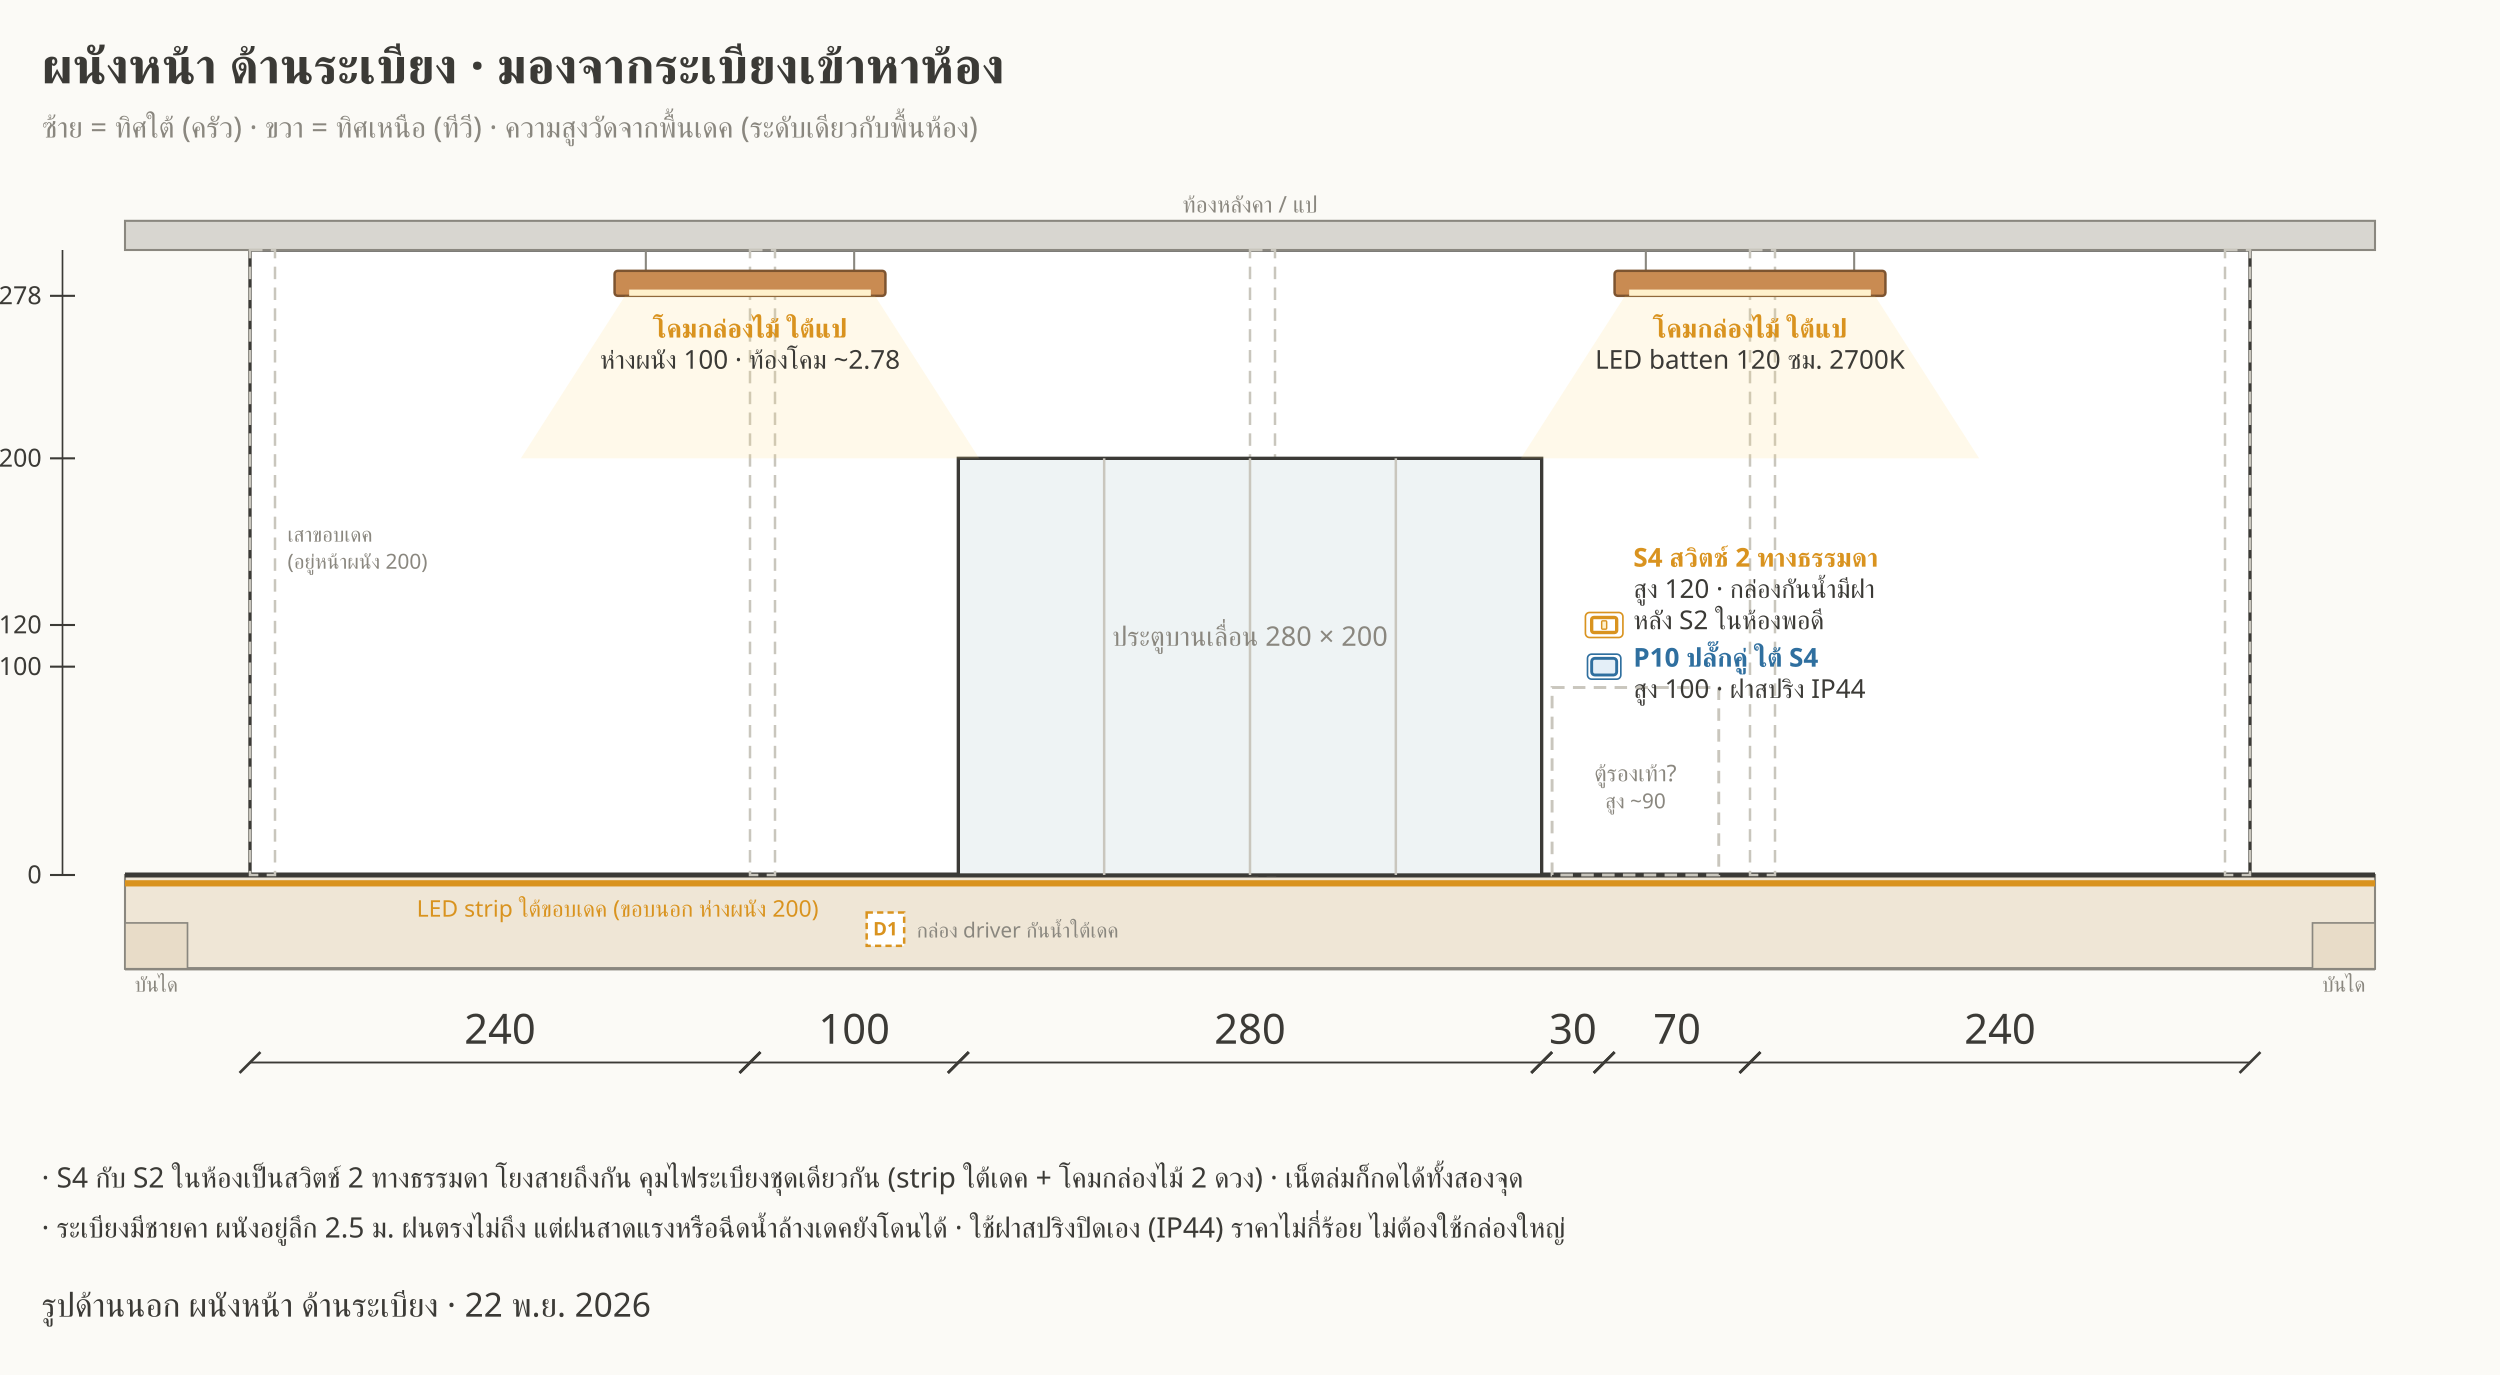
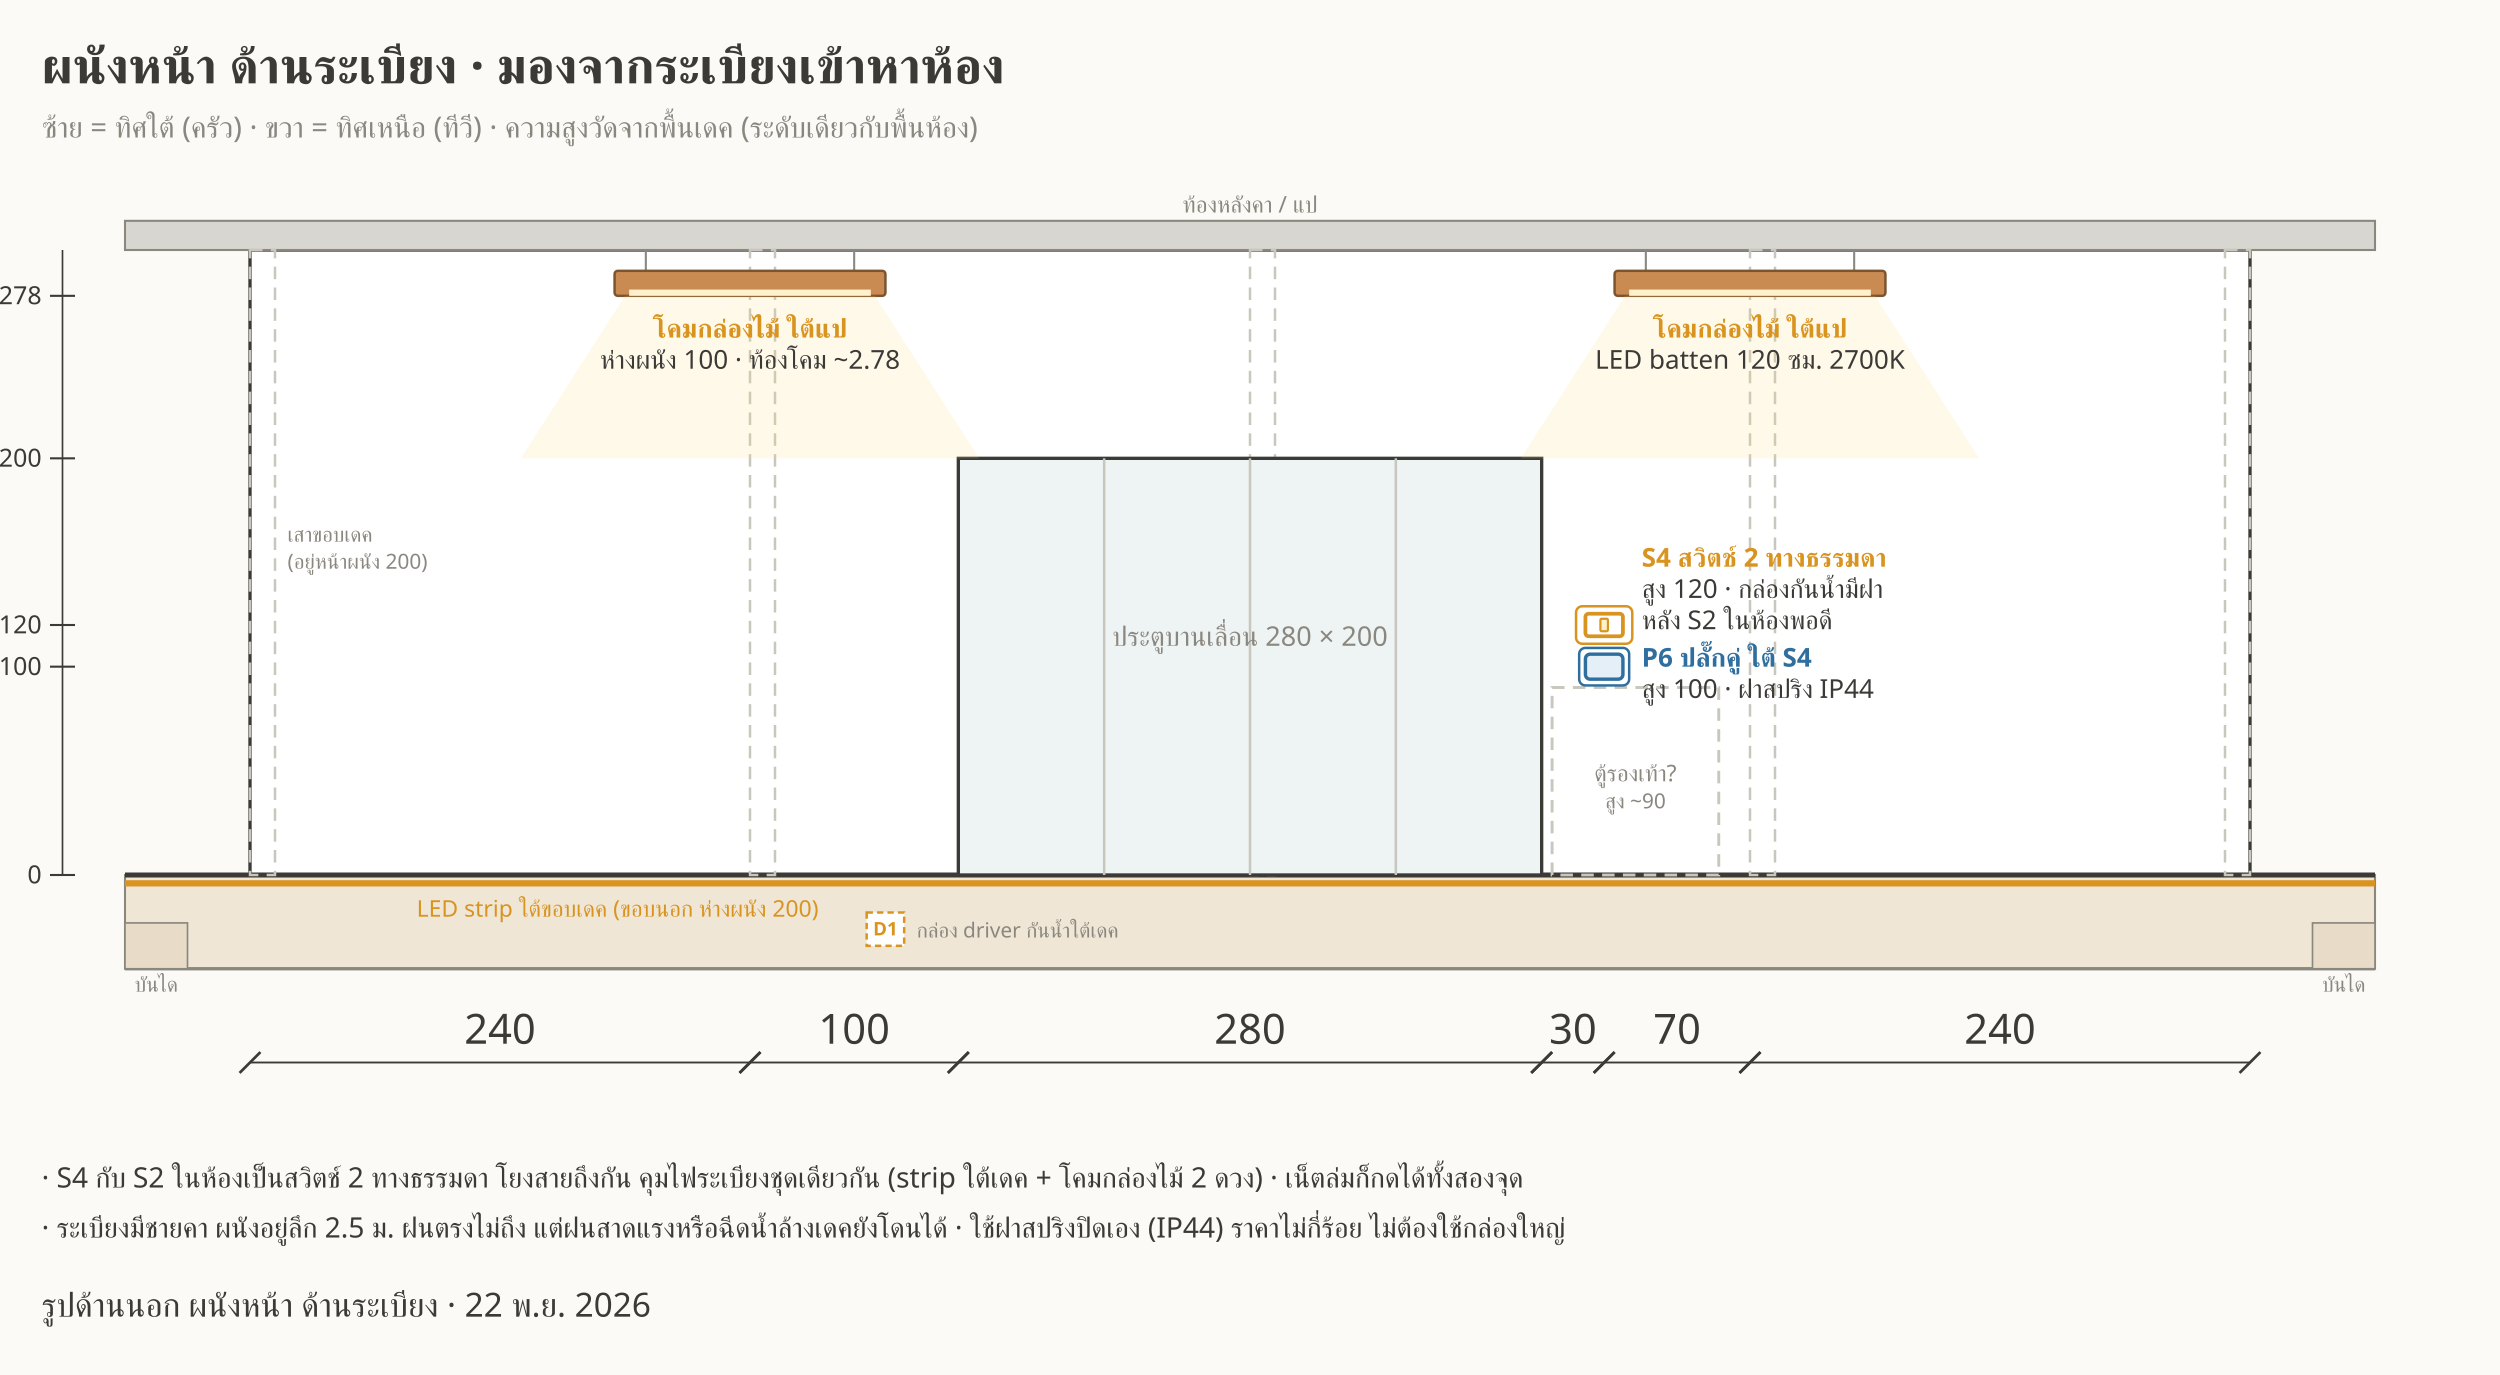
<svg xmlns="http://www.w3.org/2000/svg" viewBox="-120 -420 1200 660" width="1200" height="660" font-family="Leelawadee UI, Tahoma, sans-serif">
  <defs />
  <rect x="-120" y="-420" width="1200" height="660" fill="#fbfaf6" />
  <text x="-100" y="-380" font-size="24" font-weight="600" text-anchor="start" fill="#3b3a36">ผนังหน้า ด้านระเบียง · มองจากระเบียงเข้าหาห้อง</text>
  <text x="-100" y="-354" font-size="14" font-weight="400" text-anchor="start" fill="#8a877f">ซ้าย = ทิศใต้ (ครัว) · ขวา = ทิศเหนือ (ทีวี) · ความสูงวัดจากพื้นเดค (ระดับเดียวกับพื้นห้อง)</text>
  <rect x="0" y="-300" width="960" height="300" fill="#ffffff" stroke="#3b3a36" stroke-width="1.6" />
  <rect x="-60" y="-314" width="1080" height="14" fill="#d8d6d0" stroke="#8a877f" stroke-width="1" />
  <text x="480" y="-318" font-size="11" font-weight="400" text-anchor="middle" fill="#8a877f">ท้องหลังคา / แป</text>
  <rect x="-60" y="0" width="1080" height="45" fill="#efe6d6" stroke="#8a877f" stroke-width="1" />
  <line x1="-60" y1="0" x2="1020" y2="0" stroke="#3b3a36" stroke-width="2.4" />
  <line x1="-60" y1="45" x2="1020" y2="45" stroke="#8a877f" stroke-width="1.6" />
  <rect x="-60" y="23" width="30" height="22" fill="#e8dcc8" stroke="#8a877f" stroke-width="0.8" />
  <rect x="990" y="23" width="30" height="22" fill="#e8dcc8" stroke="#8a877f" stroke-width="0.8" />
  <text x="-45" y="56" font-size="10" font-weight="400" text-anchor="middle" fill="#8a877f">บันได</text>
  <text x="1005" y="56" font-size="10" font-weight="400" text-anchor="middle" fill="#8a877f">บันได</text>
  <line x1="-60" y1="4" x2="1020" y2="4" stroke="#d9931f" stroke-width="3" />
  <text x="80" y="20" font-size="11" font-weight="400" text-anchor="start" fill="#d9931f">LED strip ใต้ขอบเดค (ขอบนอก ห่างผนัง 200)</text>
  <rect x="296" y="18" width="18" height="16" fill="#fff" stroke="#d9931f" stroke-width="1.2" stroke-dasharray="3 2" />
  <text x="305" y="29" font-size="9" font-weight="600" text-anchor="middle" fill="#d9931f">D1</text>
  <text x="320" y="30" font-size="10" font-weight="400" text-anchor="start" fill="#8a877f">กล่อง driver กันน้ำใต้เดค</text>
  <rect x="0" y="-300" width="12" height="300" fill="none" stroke="#c9c6bd" stroke-width="1.2" stroke-dasharray="6 4" />
  <rect x="240" y="-300" width="12" height="300" fill="none" stroke="#c9c6bd" stroke-width="1.2" stroke-dasharray="6 4" />
  <rect x="480" y="-300" width="12" height="300" fill="none" stroke="#c9c6bd" stroke-width="1.2" stroke-dasharray="6 4" />
  <rect x="720" y="-300" width="12" height="300" fill="none" stroke="#c9c6bd" stroke-width="1.2" stroke-dasharray="6 4" />
  <rect x="948" y="-300" width="12" height="300" fill="none" stroke="#c9c6bd" stroke-width="1.2" stroke-dasharray="6 4" />
  <text x="18" y="-160" font-size="10" font-weight="400" text-anchor="start" fill="#8a877f">เสาขอบเดค</text>
  <text x="18" y="-147" font-size="10" font-weight="400" text-anchor="start" fill="#8a877f">(อยู่หน้าผนัง 200)</text>
  <rect x="340" y="-200" width="280" height="200" fill="#eef3f4" stroke="#3b3a36" stroke-width="1.6" />
  <line x1="410" y1="-200" x2="410" y2="0" stroke="#c9c6bd" stroke-width="1.2" />
  <line x1="480" y1="-200" x2="480" y2="0" stroke="#c9c6bd" stroke-width="1.2" />
  <line x1="550" y1="-200" x2="550" y2="0" stroke="#c9c6bd" stroke-width="1.2" />
  <text x="480" y="-110" font-size="13" font-weight="400" text-anchor="middle" fill="#8a877f">ประตูบานเลื่อน 280 × 200</text>
  <line x1="190" y1="-300" x2="190" y2="-290" stroke="#8a877f" stroke-width="1" />
  <line x1="290" y1="-300" x2="290" y2="-290" stroke="#8a877f" stroke-width="1" />
  <rect x="175" y="-290" width="130" height="12" rx="1.5" fill="#c98b52" stroke="#7d5430" stroke-width="1.2" />
  <rect x="182" y="-281" width="116" height="3" fill="#fff1cc" />
  <path d="M180 -278 L130 -200 L350 -200 L300 -278 Z" fill="#ffd77a" fill-opacity="0.16" />
  <line x1="670" y1="-300" x2="670" y2="-290" stroke="#8a877f" stroke-width="1" />
  <line x1="770" y1="-300" x2="770" y2="-290" stroke="#8a877f" stroke-width="1" />
  <rect x="655" y="-290" width="130" height="12" rx="1.5" fill="#c98b52" stroke="#7d5430" stroke-width="1.2" />
  <rect x="662" y="-281" width="116" height="3" fill="#fff1cc" />
  <path d="M660 -278 L610 -200 L830 -200 L780 -278 Z" fill="#ffd77a" fill-opacity="0.16" />
  <text x="240" y="-258" font-size="12.5" font-weight="600" text-anchor="middle" fill="#d9931f">โคมกล่องไม้ ใต้แป</text>
  <text x="240" y="-243" font-size="12.5" font-weight="400" text-anchor="middle" fill="#3b3a36">ห่างผนัง 100 · ท้องโคม ~2.78</text>
  <text x="720" y="-258" font-size="12.5" font-weight="600" text-anchor="middle" fill="#d9931f">โคมกล่องไม้ ใต้แป</text>
  <text x="720" y="-243" font-size="12.5" font-weight="400" text-anchor="middle" fill="#3b3a36">LED batten 120 ซม. 2700K</text>
-   <rect x="644" y="-123.6" width="12" height="7.2" rx="1" fill="#fff" stroke="#d9931f" stroke-width="1.6" />
-   <rect x="648.8" y="-122" width="2.4" height="4" rx="0.4" fill="#fff1cc" stroke="#d9931f" stroke-width="0.7" />
-   <rect x="641" y="-126" width="18" height="12" rx="2" fill="none" stroke="#d9931f" stroke-width="0.8" />
-   <text x="664" y="-148" font-size="12.5" font-weight="600" text-anchor="start" fill="#d9931f">S4 สวิตช์ 2 ทางธรรมดา</text>
-   <text x="664" y="-133" font-size="12.5" font-weight="400" text-anchor="start" fill="#3b3a36">สูง 120 · กล่องกันน้ำมีฝา</text>
-   <text x="664" y="-118" font-size="12.5" font-weight="400" text-anchor="start" fill="#3b3a36">หลัง S2 ในห้องพอดี</text>
+   <g transform="translate(650 -120) scale(1.5) translate(-650 120)">
+     <rect x="644" y="-123.6" width="12" height="7.2" rx="1" fill="#fff" stroke="#d9931f" stroke-width="1.2" />
+     <rect x="648.8" y="-122" width="2.4" height="4" rx="0.4" fill="#fff1cc" stroke="#d9931f" stroke-width="0.7" />
+     <rect x="641" y="-126" width="18" height="12" rx="2" fill="none" stroke="#d9931f" stroke-width="0.8" />
+   </g>
+   <text x="668" y="-148" font-size="12.5" font-weight="600" text-anchor="start" fill="#d9931f">S4 สวิตช์ 2 ทางธรรมดา</text>
+   <text x="668" y="-133" font-size="12.5" font-weight="400" text-anchor="start" fill="#3b3a36">สูง 120 · กล่องกันน้ำมีฝา</text>
+   <text x="668" y="-118" font-size="12.5" font-weight="400" text-anchor="start" fill="#3b3a36">หลัง S2 ในห้องพอดี</text>
  <rect x="625" y="-90" width="80" height="90" fill="none" stroke="#c9c6bd" stroke-width="1.4" stroke-dasharray="6 4" />
  <text x="665" y="-45" font-size="11" font-weight="400" text-anchor="middle" fill="#8a877f">ตู้รองเท้า?</text>
  <text x="665" y="-32" font-size="10" font-weight="400" text-anchor="middle" fill="#8a877f">สูง ~90</text>
-   <rect x="644" y="-104" width="12" height="8" rx="1.5" fill="#e4eff8" stroke="#2f6f9f" stroke-width="1.4" />
-   <rect x="642" y="-106" width="16" height="12" rx="2" fill="none" stroke="#2f6f9f" stroke-width="0.8" />
-   <text x="664" y="-100" font-size="12.5" font-weight="600" text-anchor="start" fill="#2f6f9f">P10 ปลั๊กคู่ ใต้ S4</text>
-   <text x="664" y="-85" font-size="12.5" font-weight="400" text-anchor="start" fill="#3b3a36">สูง 100 · ฝาสปริง IP44</text>
+   <g transform="translate(650 -100) scale(1.5) translate(-650 100)">
+     <rect x="644" y="-104" width="12" height="8" rx="1.5" fill="#e4eff8" stroke="#2f6f9f" stroke-width="1.1" />
+     <rect x="642" y="-106" width="16" height="12" rx="2" fill="none" stroke="#2f6f9f" stroke-width="0.8" />
+   </g>
+   <text x="668" y="-100" font-size="12.5" font-weight="600" text-anchor="start" fill="#2f6f9f">P6 ปลั๊กคู่ ใต้ S4</text>
+   <text x="668" y="-85" font-size="12.5" font-weight="400" text-anchor="start" fill="#3b3a36">สูง 100 · ฝาสปริง IP44</text>
  <line x1="-96" y1="0" x2="-84" y2="0" stroke="#3b3a36" stroke-width="1" />
  <text x="-100" y="4" font-size="12" font-weight="400" text-anchor="end" fill="#3b3a36">0</text>
  <line x1="-96" y1="-100" x2="-84" y2="-100" stroke="#3b3a36" stroke-width="1" />
  <text x="-100" y="-96" font-size="12" font-weight="400" text-anchor="end" fill="#3b3a36">100</text>
  <line x1="-96" y1="-120" x2="-84" y2="-120" stroke="#3b3a36" stroke-width="1" />
  <text x="-100" y="-116" font-size="12" font-weight="400" text-anchor="end" fill="#3b3a36">120</text>
  <line x1="-96" y1="-200" x2="-84" y2="-200" stroke="#3b3a36" stroke-width="1" />
  <text x="-100" y="-196" font-size="12" font-weight="400" text-anchor="end" fill="#3b3a36">200</text>
  <line x1="-96" y1="-278" x2="-84" y2="-278" stroke="#3b3a36" stroke-width="1" />
  <text x="-100" y="-274" font-size="12" font-weight="400" text-anchor="end" fill="#3b3a36">278</text>
  <line x1="-90" y1="0" x2="-90" y2="-300" stroke="#3b3a36" stroke-width="0.8" />
  <g>
    <line x1="0" y1="90" x2="240" y2="90" stroke="#3b3a36" stroke-width="0.9" />
    <line x1="-5" y1="95" x2="5" y2="85" stroke="#3b3a36" stroke-width="1.3" />
    <line x1="235" y1="95" x2="245" y2="85" stroke="#3b3a36" stroke-width="1.3" />
    <text x="120" y="81" font-size="20" font-weight="500" text-anchor="middle" fill="#3b3a36">240</text>
  </g>
  <g>
    <line x1="240" y1="90" x2="340" y2="90" stroke="#3b3a36" stroke-width="0.9" />
    <line x1="235" y1="95" x2="245" y2="85" stroke="#3b3a36" stroke-width="1.3" />
    <line x1="335" y1="95" x2="345" y2="85" stroke="#3b3a36" stroke-width="1.3" />
    <text x="290" y="81" font-size="20" font-weight="500" text-anchor="middle" fill="#3b3a36">100</text>
  </g>
  <g>
    <line x1="340" y1="90" x2="620" y2="90" stroke="#3b3a36" stroke-width="0.9" />
    <line x1="335" y1="95" x2="345" y2="85" stroke="#3b3a36" stroke-width="1.3" />
    <line x1="615" y1="95" x2="625" y2="85" stroke="#3b3a36" stroke-width="1.3" />
    <text x="480" y="81" font-size="20" font-weight="500" text-anchor="middle" fill="#3b3a36">280</text>
  </g>
  <g>
    <line x1="620" y1="90" x2="650" y2="90" stroke="#3b3a36" stroke-width="0.9" />
    <line x1="615" y1="95" x2="625" y2="85" stroke="#3b3a36" stroke-width="1.3" />
    <line x1="645" y1="95" x2="655" y2="85" stroke="#3b3a36" stroke-width="1.3" />
    <text x="635" y="81" font-size="20" font-weight="500" text-anchor="middle" fill="#3b3a36">30</text>
  </g>
  <g>
    <line x1="650" y1="90" x2="720" y2="90" stroke="#3b3a36" stroke-width="0.9" />
    <line x1="645" y1="95" x2="655" y2="85" stroke="#3b3a36" stroke-width="1.3" />
    <line x1="715" y1="95" x2="725" y2="85" stroke="#3b3a36" stroke-width="1.3" />
    <text x="685" y="81" font-size="20" font-weight="500" text-anchor="middle" fill="#3b3a36">70</text>
  </g>
  <g>
    <line x1="720" y1="90" x2="960" y2="90" stroke="#3b3a36" stroke-width="0.9" />
    <line x1="715" y1="95" x2="725" y2="85" stroke="#3b3a36" stroke-width="1.3" />
    <line x1="955" y1="95" x2="965" y2="85" stroke="#3b3a36" stroke-width="1.3" />
    <text x="840" y="81" font-size="20" font-weight="500" text-anchor="middle" fill="#3b3a36">240</text>
  </g>
  <text x="-100" y="150" font-size="13.5" font-weight="400" text-anchor="start" fill="#3b3a36">· S4 กับ S2 ในห้องเป็นสวิตช์ 2 ทางธรรมดา โยงสายถึงกัน คุมไฟระเบียงชุดเดียวกัน (strip ใต้เดค + โคมกล่องไม้ 2 ดวง) · เน็ตล่มก็กดได้ทั้งสองจุด</text>
  <text x="-100" y="174" font-size="13.5" font-weight="400" text-anchor="start" fill="#3b3a36">· ระเบียงมีชายคา ผนังอยู่ลึก 2.5 ม. ฝนตรงไม่ถึง แต่ฝนสาดแรงหรือฉีดน้ำล้างเดคยังโดนได้ · ใช้ฝาสปริงปิดเอง (IP44) ราคาไม่กี่ร้อย ไม่ต้องใช้กล่องใหญ่</text>
  <text x="-100" y="212" font-size="16" font-weight="400" text-anchor="start" fill="#3b3a36">รูปด้านนอก ผนังหน้า ด้านระเบียง · 22 พ.ย. 2026</text>
</svg>
